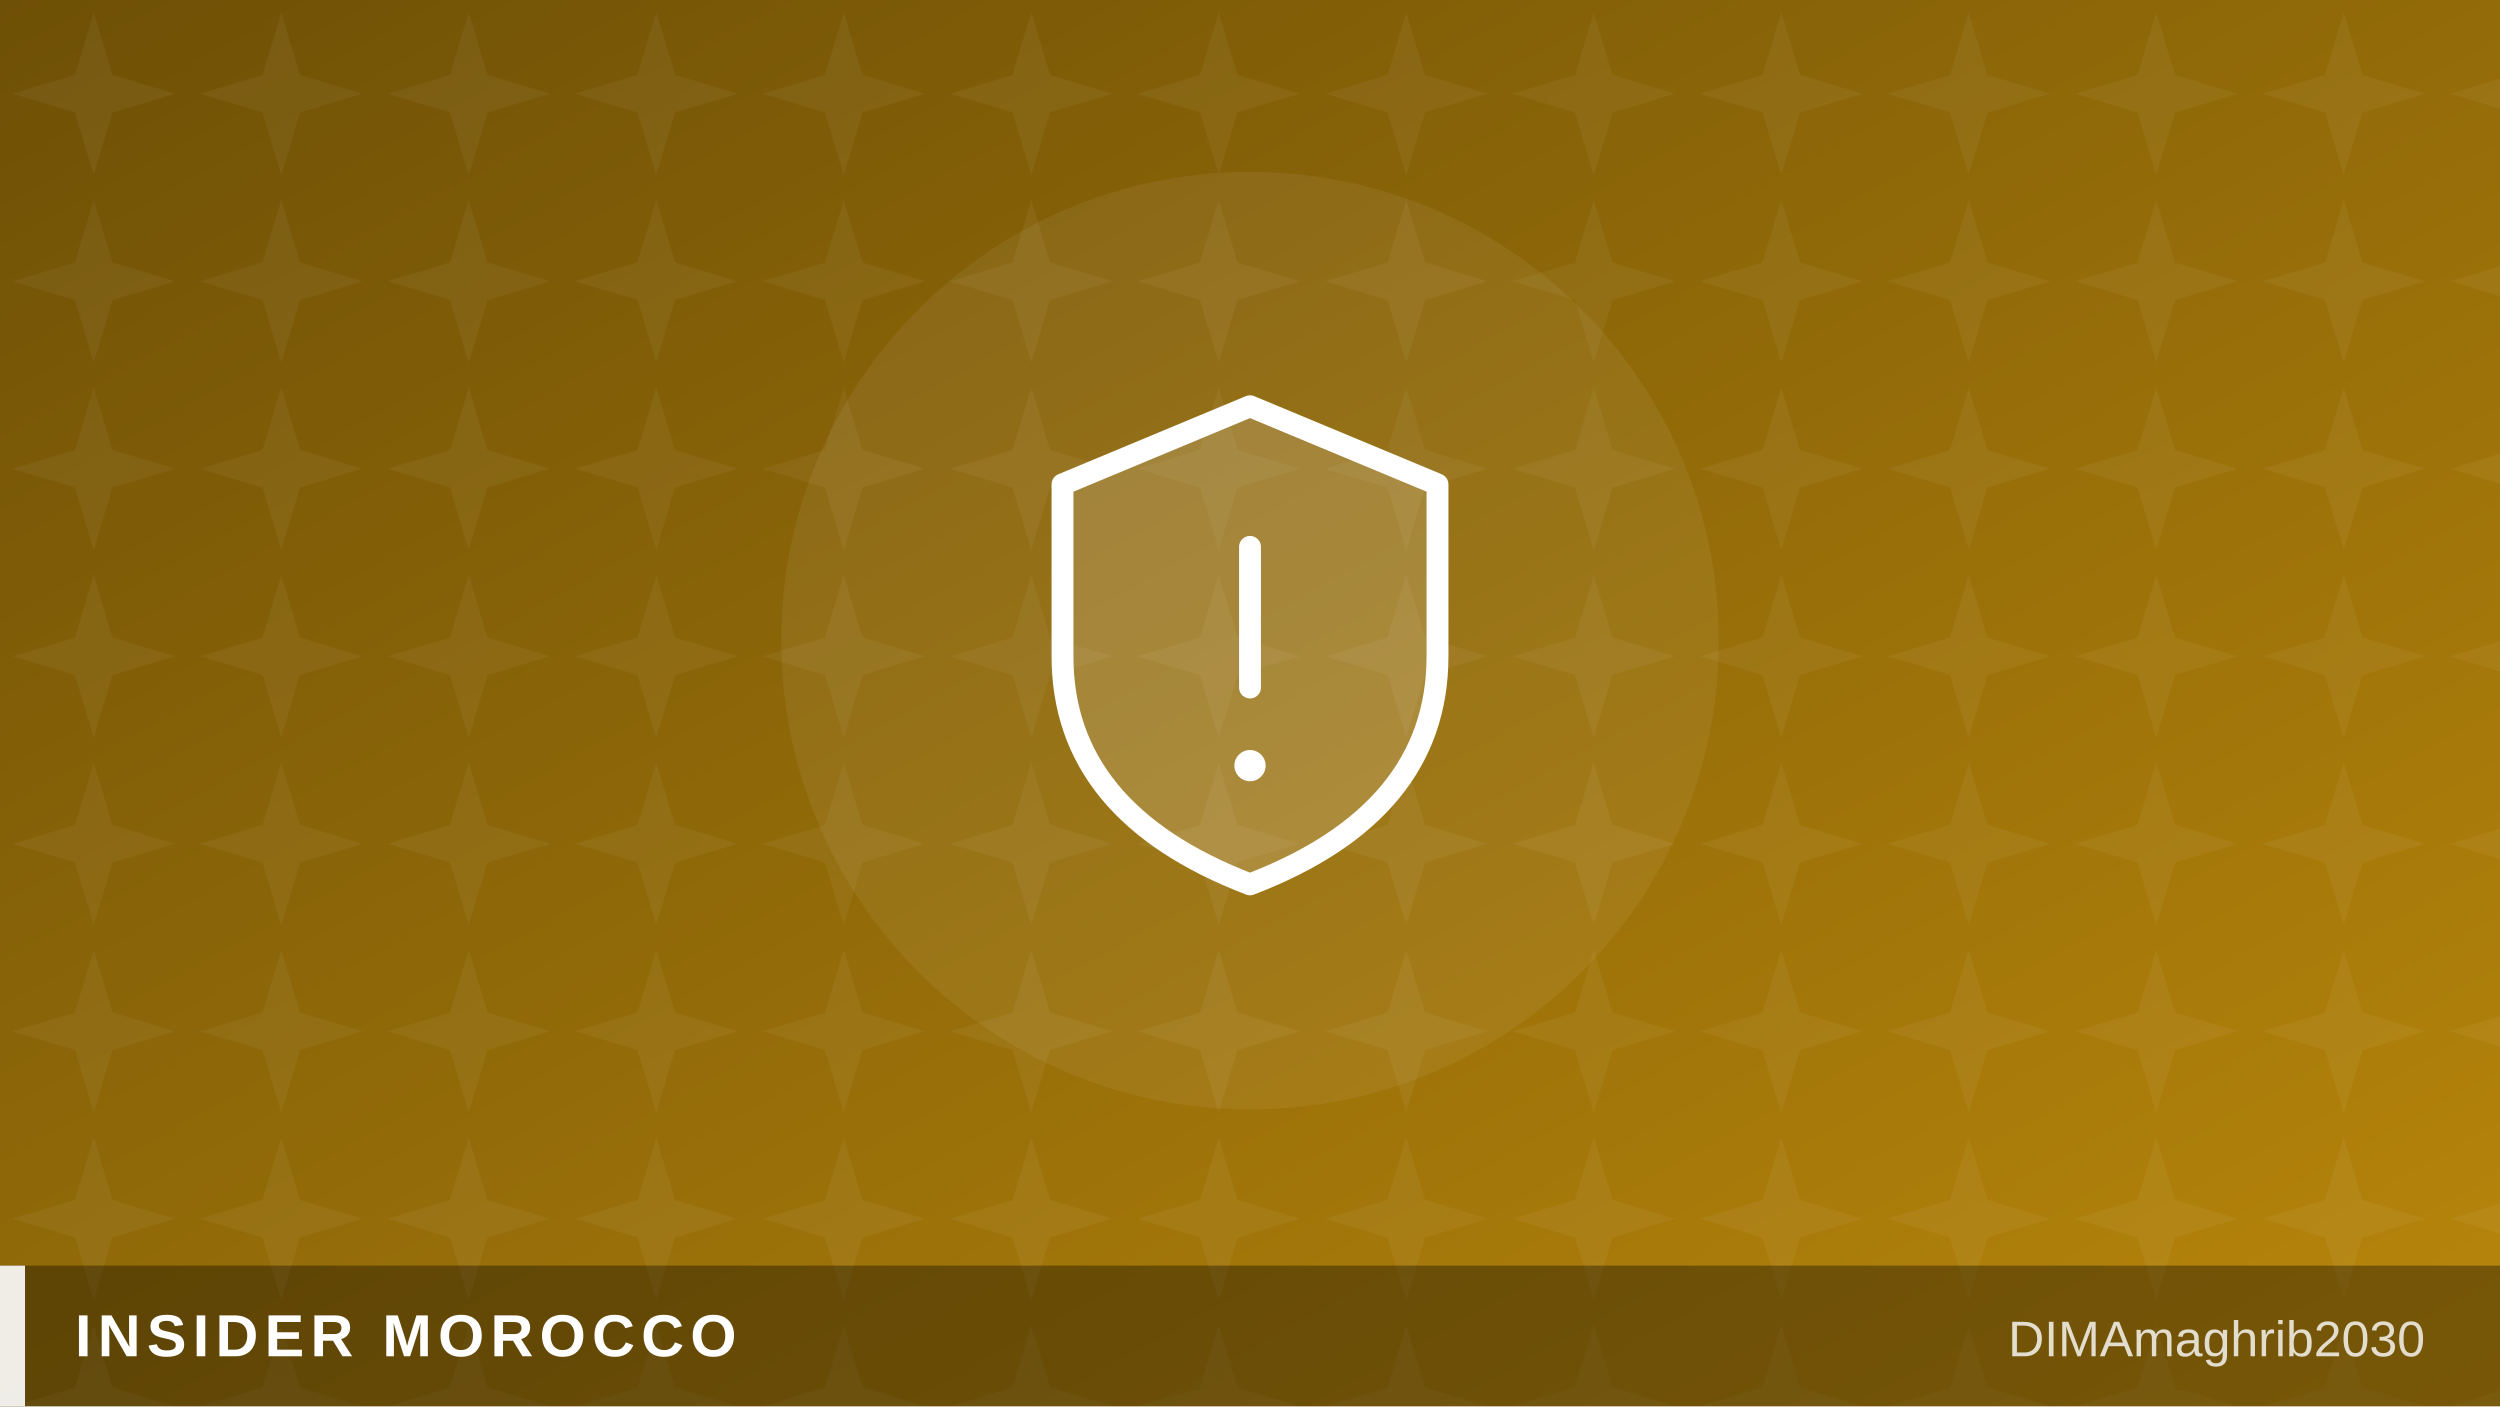
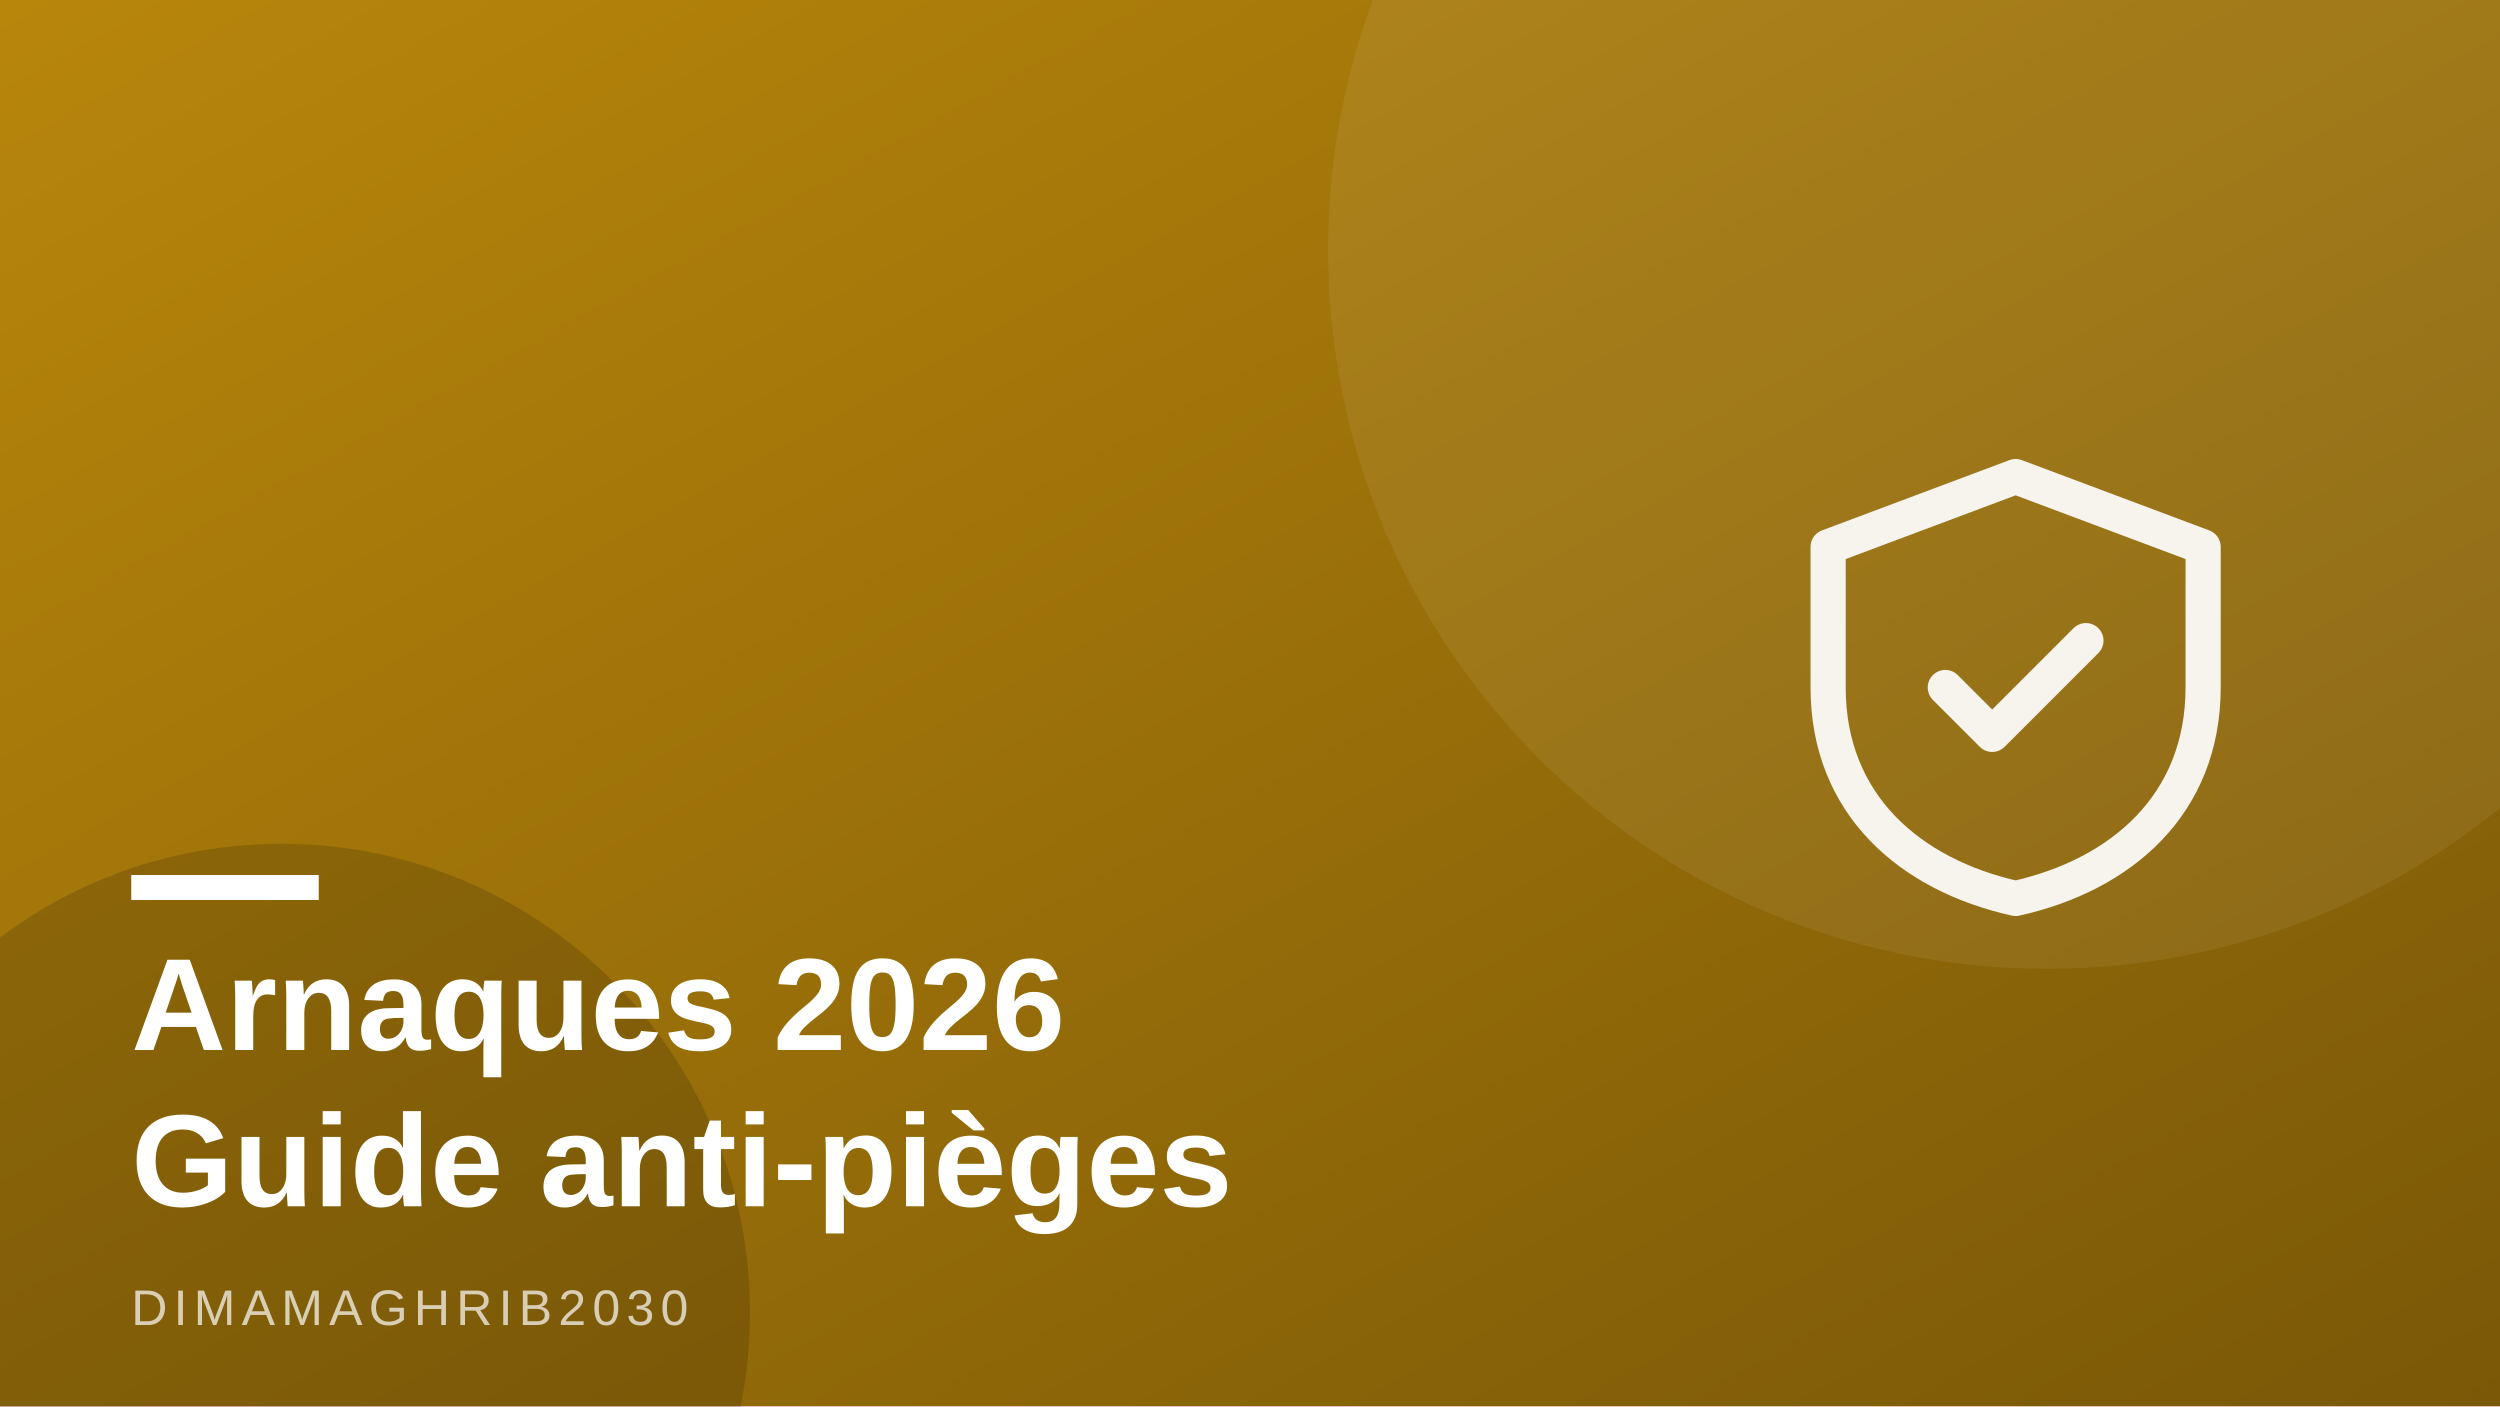
- <svg xmlns="http://www.w3.org/2000/svg" viewBox="0 0 800 450" width="800" height="450" role="img">
+ <svg xmlns="http://www.w3.org/2000/svg" viewBox="0 0 800 450">
  <defs>
-     <linearGradient id="bg" x1="0" y1="0" x2="1" y2="1">
-       <stop offset="0" stop-color="#6e5006" />
-       <stop offset="1" stop-color="#b8860b" />
+     <linearGradient id="g" x1="0" y1="0" x2="1" y2="1">
+       <stop offset="0" stop-color="#b8860b" />
+       <stop offset="1" stop-color="#7a5807" />
    </linearGradient>
-     <pattern id="zellige" width="60" height="60" patternUnits="userSpaceOnUse">
-       <path d="M30 4 L36 24 L56 30 L36 36 L30 56 L24 36 L4 30 L24 24 Z" fill="#ffffff" opacity="0.05" />
-     </pattern>
  </defs>
-   <rect width="800" height="450" fill="url(#bg)" />
-   <rect width="800" height="450" fill="url(#zellige)" />
-   <circle cx="400" cy="205" r="150" fill="#ffffff" opacity="0.06" />
-   <g transform="translate(300,105) scale(1.0)">
-     <g fill="none" stroke="#ffffff" stroke-width="7" stroke-linecap="round" stroke-linejoin="round">
-       <path d="M100 25 L160 50 V105 Q160 155 100 178 Q40 155 40 105 V50 Z" fill="rgba(255,255,255,.15)" />
-       <line x1="100" y1="70" x2="100" y2="115" />
-       <circle cx="100" cy="140" r="5" fill="#ffffff" stroke="none" />
-     </g>
+   <rect width="800" height="450" fill="url(#g)" />
+   <circle cx="655" cy="80" r="230" fill="#ffffff" opacity="0.07" />
+   <circle cx="90" cy="420" r="150" fill="#000000" opacity="0.15" />
+   <g transform="translate(555,130) scale(7.5)" fill="none" stroke="#ffffff" stroke-width="1.5" stroke-linecap="round" stroke-linejoin="round" opacity="0.92">
+     <path d="M12 3l8 3v6c0 5-3.5 8-8 9-4.5-1-8-4-8-9V6l8-3zM9 12l2 2 4-4" />
  </g>
-   <rect x="0" y="405" width="800" height="45" fill="rgba(0,0,0,0.35)" />
-   <rect x="0" y="405" width="8" height="45" fill="#ffffff" opacity="0.9" />
-   <text x="24" y="434" font-family="Arial, sans-serif" font-size="19" font-weight="bold" fill="#ffffff" letter-spacing="2">INSIDER MOROCCO</text>
-   <text x="776" y="434" text-anchor="end" font-family="Arial, sans-serif" font-size="16" fill="#ffffff" opacity="0.8">DIMAmaghrib2030</text>
+   <rect x="42" y="280" width="60" height="8" fill="#ffffff" />
+   <text x="42" y="336" font-family="Arial,Helvetica,sans-serif" font-size="42" font-weight="bold" fill="#ffffff">Arnaques 2026</text>
+   <text x="42" y="386" font-family="Arial,Helvetica,sans-serif" font-size="42" font-weight="bold" fill="#ffffff">Guide anti-pièges</text>
+   <text x="42" y="424" font-family="Arial,Helvetica,sans-serif" font-size="16" letter-spacing="2" fill="#ffffff" opacity="0.7">DIMAMAGHRIB2030</text>
</svg>
